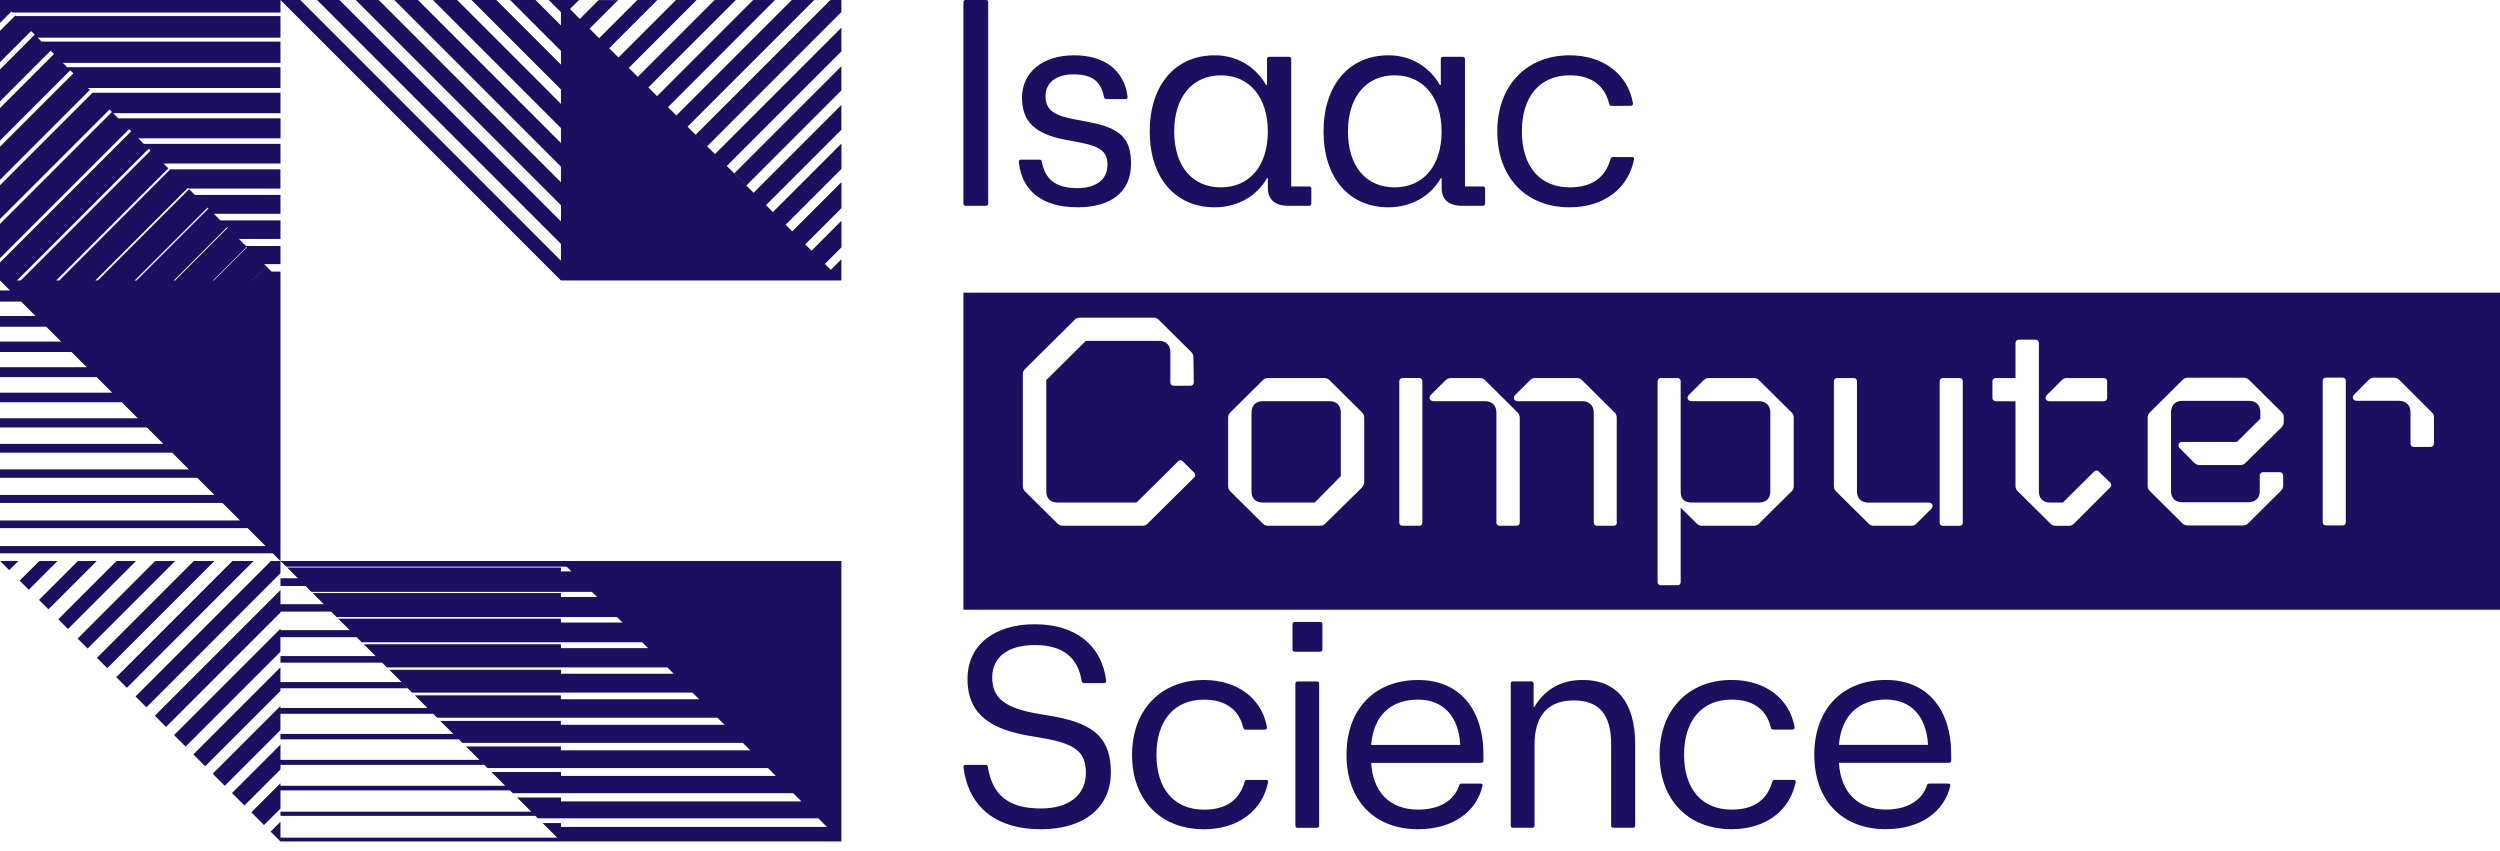
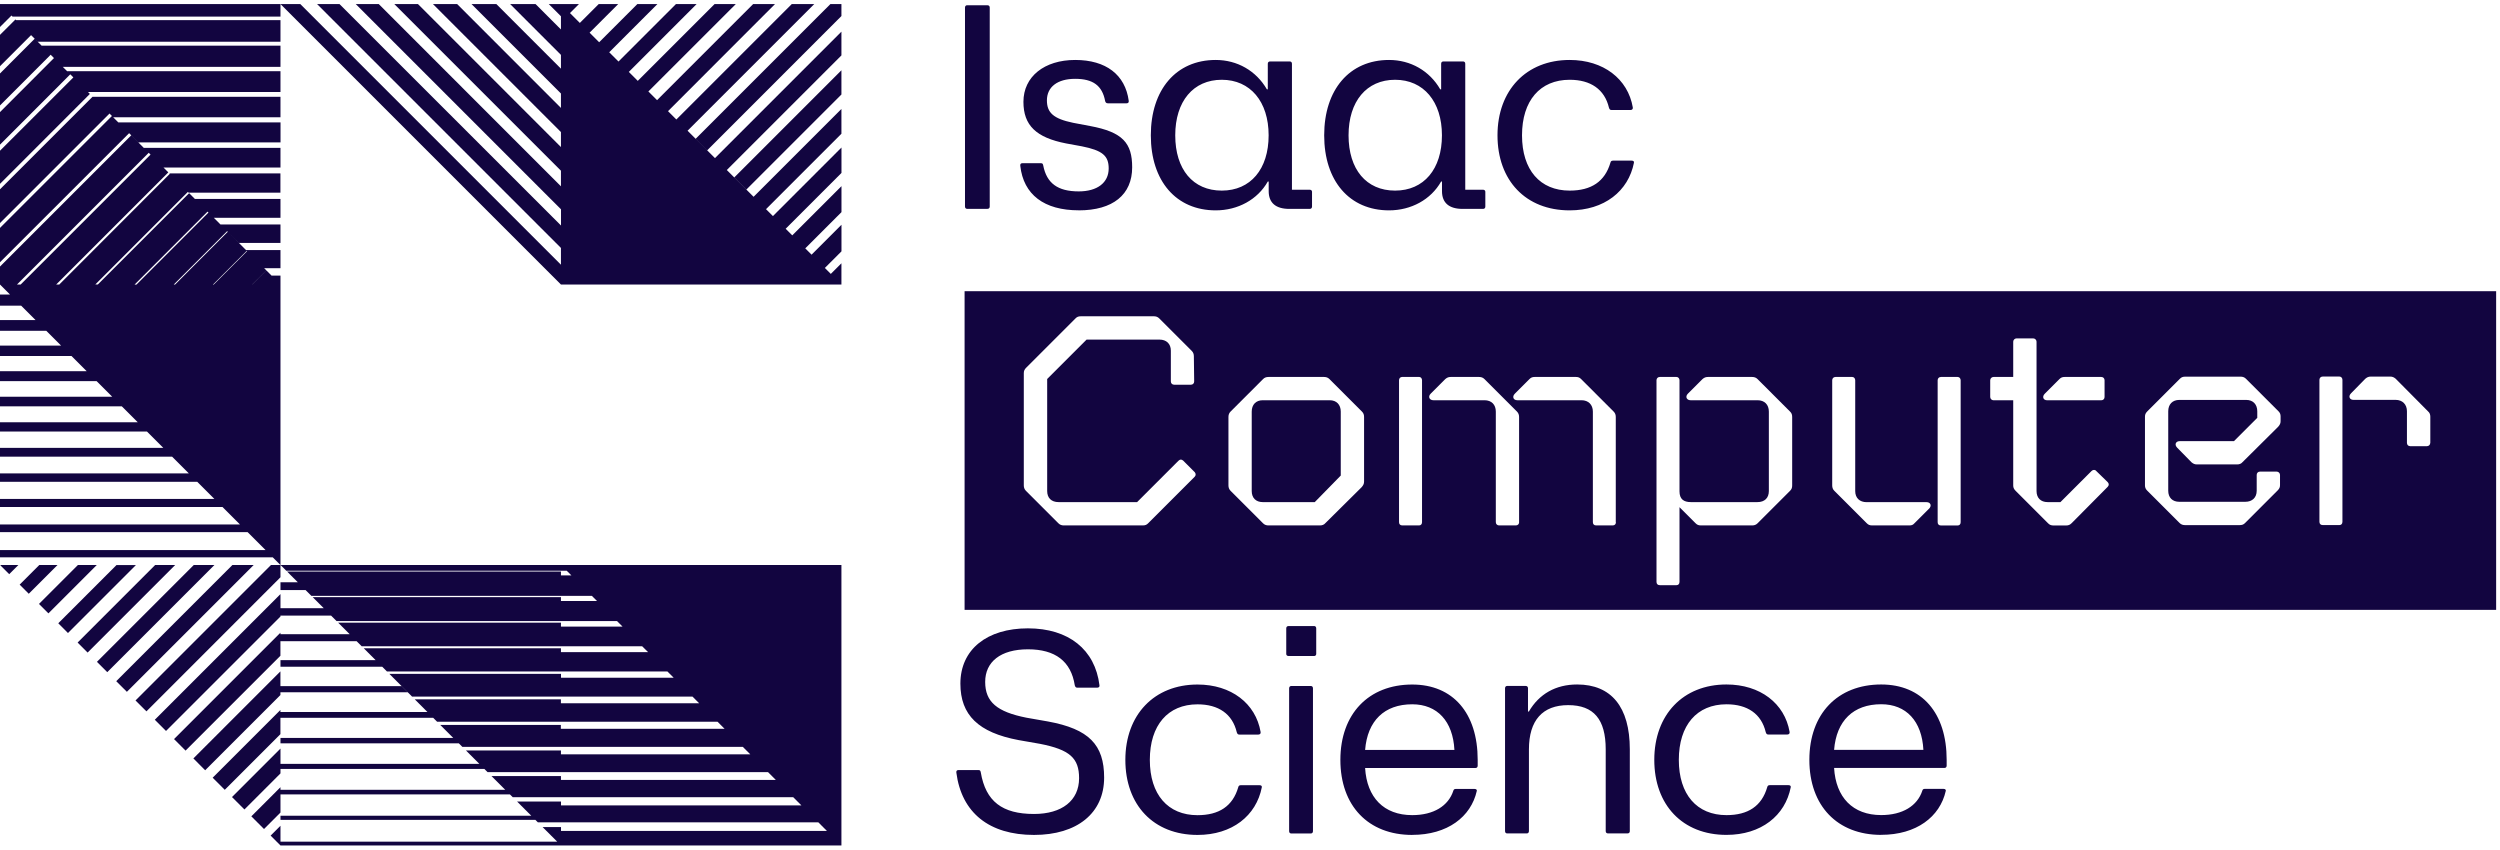
- <svg xmlns="http://www.w3.org/2000/svg" width="238px" height="81px" viewBox="0 0 238 81" version="1.1">
-   <g id="Page-1" stroke="none" stroke-width="1" fill="none" fill-rule="evenodd">
-     <g id="Group-2" fill="#1C0F5F" fill-rule="nonzero">
-       <path d="M126.59,38.193 L120.198,38.193 C119.542,38.193 119.142,38.615 119.142,39.27 L119.142,46.796 C119.142,47.446 119.542,47.843 120.198,47.843 L125.163,47.843 L127.646,45.326 L127.646,39.27 C127.646,38.62 127.245,38.193 126.59,38.193 L126.59,38.193 Z" id="Path" />
-       <path d="M91.717,27.863 L91.717,58.049 L238,58.049 L238,27.863 L91.717,27.863 Z M194.893,37.573 L196.29,36.188 C196.435,36.044 196.575,35.989 196.775,35.989 L200.284,35.989 C200.484,35.989 200.6,36.133 200.6,36.302 L200.6,37.885 C200.6,38.054 200.484,38.198 200.284,38.198 L195.119,38.198 C194.748,38.198 194.603,37.861 194.888,37.578 L194.893,37.573 Z M113.696,45.441 L109.246,49.853 C109.106,49.997 108.961,50.052 108.73,50.052 L101.197,50.052 C100.997,50.052 100.827,49.997 100.682,49.853 L97.573,46.771 C97.433,46.632 97.373,46.458 97.373,46.26 L97.373,35.622 C97.373,35.394 97.458,35.255 97.603,35.111 L102.314,30.44 C102.454,30.296 102.599,30.241 102.829,30.241 L109.792,30.241 C109.992,30.241 110.162,30.296 110.307,30.44 L113.415,33.522 C113.561,33.666 113.616,33.835 113.616,34.034 L113.646,36.411 C113.646,36.61 113.506,36.724 113.33,36.724 L111.734,36.724 C111.564,36.724 111.418,36.61 111.418,36.411 L111.418,33.497 C111.418,32.847 110.993,32.45 110.332,32.45 L103.37,32.45 L99.606,36.183 L99.606,46.796 C99.606,47.446 100.006,47.843 100.692,47.843 L108.195,47.843 L112.134,43.936 C112.279,43.793 112.419,43.768 112.59,43.907 L113.701,45.009 C113.816,45.148 113.816,45.321 113.701,45.431 L113.696,45.441 Z M129.873,45.892 C129.873,46.121 129.788,46.26 129.643,46.428 L126.189,49.824 C126.044,49.992 125.874,50.052 125.649,50.052 L120.743,50.052 C120.543,50.052 120.373,49.997 120.228,49.853 L117.119,46.771 C116.979,46.632 116.919,46.458 116.919,46.26 L116.919,39.782 C116.919,39.583 116.974,39.414 117.119,39.27 L120.228,36.188 C120.368,36.044 120.543,35.989 120.743,35.989 L126.049,35.989 C126.249,35.989 126.42,36.044 126.565,36.188 L129.673,39.27 C129.813,39.414 129.873,39.553 129.873,39.782 L129.873,45.892 L129.873,45.892 Z M135.409,49.739 C135.409,49.938 135.294,50.052 135.124,50.052 L133.527,50.052 C133.327,50.052 133.212,49.938 133.212,49.739 L133.212,36.297 C133.212,36.128 133.327,35.984 133.527,35.984 L135.124,35.984 C135.294,35.984 135.409,36.128 135.409,36.297 L135.409,49.739 Z M144.684,49.739 C144.684,49.938 144.544,50.052 144.369,50.052 L142.772,50.052 C142.602,50.052 142.457,49.938 142.457,49.739 L142.457,39.27 C142.457,38.62 142.056,38.193 141.371,38.193 L136.49,38.193 C136.12,38.193 135.95,37.856 136.235,37.573 L137.632,36.188 C137.802,36.044 137.947,35.989 138.147,35.989 L140.855,35.989 C141.055,35.989 141.226,36.044 141.371,36.188 L144.479,39.27 C144.619,39.414 144.679,39.583 144.679,39.782 L144.679,49.739 L144.684,49.739 Z M153.929,49.739 C153.929,49.938 153.814,50.052 153.614,50.052 L152.042,50.052 C151.842,50.052 151.727,49.938 151.727,49.739 L151.727,39.27 C151.727,38.62 151.301,38.193 150.641,38.193 L144.504,38.193 C144.134,38.193 143.989,37.856 144.274,37.573 L145.67,36.188 C145.815,36.044 145.956,35.989 146.156,35.989 L150.12,35.989 C150.32,35.989 150.46,36.044 150.606,36.188 L153.714,39.27 C153.859,39.414 153.914,39.583 153.914,39.782 L153.914,49.739 L153.929,49.739 Z M170.762,46.26 C170.762,46.488 170.707,46.627 170.562,46.771 L167.454,49.853 C167.309,49.997 167.138,50.052 166.938,50.052 L162.058,50.052 C161.828,50.052 161.688,49.997 161.542,49.853 L160.001,48.325 L160.001,55.398 C160.001,55.597 159.886,55.711 159.715,55.711 L158.119,55.711 C157.919,55.711 157.803,55.597 157.803,55.398 L157.803,36.302 C157.803,36.133 157.919,35.989 158.119,35.989 L159.715,35.989 C159.886,35.989 160.001,36.133 160.001,36.302 L160.001,46.825 C160.001,47.56 160.401,47.843 161.087,47.843 L167.449,47.843 C168.135,47.843 168.535,47.446 168.535,46.796 L168.535,39.27 C168.535,38.62 168.135,38.193 167.449,38.193 L161.057,38.193 C160.687,38.193 160.516,37.856 160.802,37.573 L162.198,36.188 C162.368,36.044 162.514,35.989 162.714,35.989 L166.938,35.989 C167.138,35.989 167.309,36.044 167.454,36.188 L170.562,39.27 C170.707,39.414 170.762,39.553 170.762,39.782 L170.762,46.26 L170.762,46.26 Z M183.832,48.468 L182.435,49.853 C182.29,50.022 182.15,50.052 181.919,50.052 L178.411,50.052 C178.18,50.052 178.04,49.997 177.895,49.853 L174.787,46.771 C174.642,46.632 174.587,46.458 174.587,46.26 L174.587,36.302 C174.587,36.133 174.702,35.989 174.902,35.989 L176.499,35.989 C176.669,35.989 176.784,36.133 176.784,36.302 L176.784,46.801 C176.784,47.451 177.209,47.848 177.87,47.848 L183.606,47.848 C183.977,47.848 184.122,48.186 183.837,48.468 L183.832,48.468 Z M186.855,49.744 C186.855,49.943 186.74,50.057 186.569,50.057 L184.973,50.057 C184.773,50.057 184.657,49.943 184.657,49.744 L184.657,36.302 C184.657,36.133 184.773,35.989 184.973,35.989 L186.569,35.989 C186.74,35.989 186.855,36.133 186.855,36.302 L186.855,49.744 Z M200.89,46.404 L197.466,49.829 C197.296,49.997 197.151,50.057 196.926,50.057 L195.729,50.057 C195.499,50.057 195.359,50.002 195.214,49.858 L192.105,46.776 C191.935,46.607 191.875,46.463 191.875,46.265 L191.875,38.198 L189.993,38.198 C189.823,38.198 189.678,38.059 189.678,37.885 L189.678,36.302 C189.678,36.133 189.818,35.989 189.993,35.989 L191.875,35.989 L191.875,32.649 C191.875,32.48 192.02,32.336 192.191,32.336 L193.787,32.336 C193.957,32.336 194.103,32.48 194.103,32.649 L194.103,46.796 C194.103,47.446 194.503,47.843 195.159,47.843 L196.385,47.843 L199.353,44.899 C199.498,44.756 199.694,44.756 199.809,44.899 L200.895,45.947 C201.035,46.091 201.035,46.26 200.895,46.399 L200.89,46.404 Z M217.413,40.169 C217.413,40.367 217.358,40.506 217.183,40.705 L213.789,44.046 C213.649,44.214 213.474,44.274 213.248,44.274 L209.424,44.274 C209.224,44.274 209.084,44.219 208.909,44.075 L207.537,42.691 C207.252,42.408 207.392,42.07 207.767,42.07 L212.958,42.07 L215.185,39.861 L215.185,39.241 C215.185,38.59 214.785,38.163 214.129,38.163 L207.737,38.163 C207.082,38.163 206.681,38.585 206.681,39.241 L206.681,46.766 C206.681,47.416 207.082,47.813 207.737,47.813 L214.044,47.813 C214.7,47.813 215.13,47.416 215.13,46.766 L215.13,45.267 C215.13,45.098 215.245,44.954 215.446,44.954 L217.042,44.954 C217.213,44.954 217.358,45.098 217.358,45.267 L217.358,46.23 C217.358,46.428 217.303,46.567 217.127,46.741 L214.019,49.824 C213.879,49.968 213.734,50.022 213.504,50.022 L208.283,50.022 C208.083,50.022 207.913,49.968 207.767,49.824 L204.659,46.741 C204.519,46.597 204.459,46.458 204.459,46.26 L204.459,39.752 C204.459,39.553 204.514,39.414 204.689,39.241 L207.797,36.158 C207.938,36.014 208.083,35.96 208.313,35.96 L213.589,35.96 C213.789,35.96 213.959,36.014 214.104,36.158 L217.213,39.241 C217.353,39.38 217.413,39.524 217.413,39.722 L217.413,40.174 L217.413,40.169 Z M223.319,49.704 C223.319,49.903 223.204,50.017 223.034,50.017 L221.437,50.017 C221.237,50.017 221.122,49.903 221.122,49.704 L221.122,36.262 C221.122,36.094 221.237,35.95 221.437,35.95 L223.034,35.95 C223.204,35.95 223.319,36.094 223.319,36.262 L223.319,49.704 Z M231.708,42.234 C231.708,42.403 231.568,42.547 231.393,42.547 L229.796,42.547 C229.596,42.547 229.481,42.408 229.481,42.234 L229.481,39.236 C229.481,38.585 229.05,38.159 228.395,38.159 L224.37,38.159 C224,38.159 223.855,37.821 224.14,37.538 L225.512,36.153 C225.682,36.009 225.827,35.955 226.027,35.955 L227.884,35.955 C228.084,35.955 228.224,36.009 228.4,36.153 L231.483,39.236 C231.653,39.375 231.713,39.548 231.713,39.747 L231.713,42.239 L231.708,42.234 Z" id="Shape" />
-       <path d="M175.067,70.91 C175.286,68.162 176.889,66.597 179.541,66.597 C181.915,66.597 183.407,68.192 183.547,70.91 L175.067,70.91 Z M179.541,78.936 C182.885,78.936 185.119,77.233 185.672,74.787 C185.701,74.678 185.617,74.594 185.453,74.594 L183.686,74.594 C183.547,74.594 183.467,74.648 183.437,74.787 C182.969,76.188 181.586,77.07 179.541,77.07 C176.834,77.07 175.232,75.391 175.067,72.618 L185.537,72.618 C185.676,72.618 185.756,72.534 185.756,72.4 L185.756,71.851 C185.756,67.424 183.407,64.731 179.541,64.731 C175.396,64.731 172.719,67.508 172.719,71.851 C172.719,76.193 175.371,78.941 179.541,78.941 M164.846,78.941 C168.136,78.941 170.425,77.129 170.952,74.436 C170.977,74.297 170.867,74.242 170.733,74.242 L168.967,74.242 C168.827,74.242 168.748,74.297 168.718,74.436 C168.195,76.223 166.896,77.075 164.851,77.075 C162.035,77.075 160.323,75.124 160.323,71.851 C160.323,68.578 162.035,66.602 164.851,66.602 C166.842,66.602 168.165,67.508 168.578,69.241 C168.633,69.405 168.688,69.459 168.827,69.459 L170.624,69.459 C170.763,69.459 170.872,69.375 170.843,69.212 C170.375,66.518 168.051,64.731 164.846,64.731 C160.731,64.731 157.994,67.588 157.994,71.851 C157.994,76.114 160.676,78.941 164.846,78.941 M144.021,78.803 L145.897,78.803 C146.007,78.803 146.091,78.719 146.091,78.585 L146.091,70.861 C146.091,68.113 147.39,66.682 149.818,66.682 C152.247,66.682 153.381,68.028 153.381,70.861 L153.381,78.585 C153.381,78.724 153.466,78.803 153.6,78.803 L155.451,78.803 C155.591,78.803 155.67,78.719 155.67,78.585 L155.67,70.861 C155.67,66.845 153.904,64.731 150.669,64.731 C148.624,64.731 147.052,65.637 146.086,67.286 L146.002,67.286 L146.002,65.087 C146.002,64.949 145.917,64.869 145.783,64.869 L144.016,64.869 C143.907,64.869 143.822,64.953 143.822,65.087 L143.822,78.585 C143.822,78.724 143.907,78.803 144.016,78.803 M130.536,70.915 C130.755,68.167 132.357,66.602 135.009,66.602 C137.383,66.602 138.876,68.197 139.015,70.915 L130.536,70.915 Z M135.009,78.941 C138.353,78.941 140.587,77.238 141.14,74.792 C141.17,74.683 141.085,74.599 140.921,74.599 L139.154,74.599 C139.015,74.599 138.935,74.653 138.906,74.792 C138.438,76.193 137.054,77.075 135.009,77.075 C132.302,77.075 130.7,75.396 130.536,72.623 L141.005,72.623 C141.145,72.623 141.224,72.539 141.224,72.405 L141.224,71.856 C141.224,67.429 138.876,64.736 135.009,64.736 C130.864,64.736 128.187,67.513 128.187,71.856 C128.187,76.198 130.839,78.946 135.009,78.946 M123.047,61.849 C123.047,61.958 123.131,62.042 123.265,62.042 L125.699,62.042 C125.808,62.042 125.893,61.958 125.893,61.849 L125.893,59.428 C125.893,59.289 125.808,59.21 125.699,59.21 L123.265,59.21 C123.126,59.21 123.047,59.294 123.047,59.428 L123.047,61.849 Z M123.514,78.808 L125.39,78.808 C125.5,78.808 125.584,78.724 125.584,78.59 L125.584,65.092 C125.584,64.953 125.5,64.874 125.39,64.874 L123.514,64.874 C123.405,64.874 123.32,64.958 123.32,65.092 L123.32,78.59 C123.32,78.728 123.405,78.808 123.514,78.808 M114.622,78.946 C117.906,78.946 120.2,77.134 120.728,74.44 C120.753,74.302 120.643,74.247 120.504,74.247 L118.737,74.247 C118.598,74.247 118.518,74.302 118.488,74.44 C117.966,76.228 116.667,77.08 114.622,77.08 C111.805,77.08 110.094,75.129 110.094,71.856 C110.094,68.583 111.805,66.607 114.622,66.607 C116.612,66.607 117.936,67.513 118.349,69.246 C118.404,69.41 118.459,69.464 118.598,69.464 L120.394,69.464 C120.534,69.464 120.643,69.38 120.613,69.217 C120.145,66.523 117.822,64.736 114.622,64.736 C110.507,64.736 107.77,67.593 107.77,71.856 C107.77,76.119 110.447,78.946 114.622,78.946 M99.096,78.946 C103.187,78.946 105.754,76.887 105.754,73.529 C105.754,70.425 104.316,68.939 100.425,68.226 L98.38,67.87 C95.588,67.32 94.458,66.384 94.458,64.488 C94.458,62.592 95.921,61.408 98.519,61.408 C101.117,61.408 102.609,62.537 102.968,64.815 C103.022,65.008 103.107,65.033 103.217,65.033 L105.093,65.033 C105.232,65.033 105.341,64.949 105.311,64.815 C104.898,61.433 102.386,59.428 98.514,59.428 C94.643,59.428 92.105,61.408 92.105,64.651 C92.105,67.617 93.817,69.271 97.628,69.984 L99.673,70.341 C102.49,70.89 103.376,71.687 103.376,73.584 C103.376,75.698 101.749,76.966 99.096,76.966 C96.086,76.966 94.508,75.782 94.04,73.034 C94.016,72.871 93.956,72.816 93.822,72.816 L91.916,72.816 C91.776,72.816 91.697,72.901 91.722,73.064 C92.219,76.857 94.842,78.946 99.096,78.946" id="Shape" />
-       <path d="M149.43,19.737 C152.736,19.737 155.037,17.891 155.567,15.148 C155.592,15.007 155.482,14.951 155.347,14.951 L153.571,14.951 C153.431,14.951 153.351,15.007 153.321,15.148 C152.791,16.968 151.491,17.836 149.435,17.836 C146.604,17.836 144.883,15.849 144.883,12.516 C144.883,9.183 146.604,7.171 149.435,7.171 C151.436,7.171 152.766,8.093 153.181,9.858 C153.236,10.025 153.291,10.08 153.431,10.08 L155.237,10.08 C155.377,10.08 155.487,9.994 155.457,9.828 C154.987,7.085 152.651,5.264 149.43,5.264 C145.293,5.264 142.542,8.174 142.542,12.516 C142.542,16.857 145.233,19.737 149.43,19.737 M128.326,12.516 C128.326,9.243 130.047,7.171 132.768,7.171 C135.489,7.171 137.24,9.268 137.24,12.516 C137.24,15.763 135.519,17.836 132.768,17.836 C130.017,17.836 128.326,15.793 128.326,12.516 M132.188,19.737 C134.299,19.737 136.185,18.703 137.16,16.963 L137.245,16.963 L137.245,17.886 C137.245,19.005 137.91,19.595 139.216,19.595 L141.162,19.595 C141.302,19.595 141.382,19.51 141.382,19.374 L141.382,17.946 C141.382,17.836 141.297,17.75 141.162,17.75 L139.466,17.75 L139.466,5.627 C139.466,5.486 139.381,5.406 139.246,5.406 L137.385,5.406 C137.245,5.406 137.165,5.491 137.165,5.627 L137.165,8.093 L137.08,8.093 C136.054,6.303 134.249,5.264 132.193,5.264 C128.416,5.264 126.001,8.119 126.001,12.516 C126.001,16.913 128.416,19.737 132.193,19.737 M111.785,12.516 C111.785,9.243 113.506,7.171 116.227,7.171 C118.948,7.171 120.698,9.268 120.698,12.516 C120.698,15.763 118.978,17.836 116.227,17.836 C113.476,17.836 111.785,15.793 111.785,12.516 M115.646,19.737 C117.757,19.737 119.643,18.703 120.618,16.963 L120.703,16.963 L120.703,17.886 C120.703,19.005 121.369,19.595 122.674,19.595 L124.62,19.595 C124.76,19.595 124.84,19.51 124.84,19.374 L124.84,17.946 C124.84,17.836 124.755,17.75 124.62,17.75 L122.924,17.75 L122.924,5.627 C122.924,5.486 122.839,5.406 122.704,5.406 L120.844,5.406 C120.703,5.406 120.618,5.491 120.618,5.627 L120.618,8.093 L120.533,8.093 C119.508,6.303 117.702,5.264 115.646,5.264 C111.87,5.264 109.454,8.119 109.454,12.516 C109.454,16.913 111.87,19.737 115.646,19.737 M102.566,19.737 C105.843,19.737 107.673,18.224 107.673,15.592 C107.673,13.267 106.783,12.203 103.647,11.618 L102.036,11.31 C100.15,10.917 99.535,10.332 99.535,9.152 C99.535,7.866 100.536,7.08 102.231,7.08 C103.927,7.08 104.812,7.725 105.092,9.208 C105.117,9.319 105.177,9.435 105.342,9.435 L107.148,9.435 C107.288,9.435 107.373,9.349 107.343,9.183 C107.008,6.691 105.177,5.264 102.236,5.264 C99.295,5.264 97.294,6.863 97.294,9.293 C97.294,11.563 98.515,12.738 101.376,13.297 L102.876,13.575 C104.822,13.968 105.432,14.472 105.432,15.703 C105.432,17.074 104.347,17.911 102.571,17.911 C100.571,17.911 99.515,17.13 99.185,15.42 C99.155,15.279 99.13,15.198 98.965,15.198 L97.189,15.198 C97.049,15.198 96.969,15.284 96.994,15.45 C97.299,18.224 99.27,19.732 102.576,19.732 M91.912,19.59 L93.858,19.59 C93.998,19.59 94.078,19.505 94.078,19.368 L94.078,0.222 C94.078,0.081 93.993,-1.64984557e-14 93.858,-1.64984557e-14 L91.912,-1.64984557e-14 C91.802,-1.64984557e-14 91.717,0.086 91.717,0.222 L91.717,19.368 C91.717,19.51 91.802,19.59 91.912,19.59" id="Shape" />
-       <path d="M18.409,71.82 L19.532,72.948 L26.696,65.783 L26.696,65.524 L38.809,65.524 L38.22,64.935 L26.696,64.935 L26.696,63.533 L18.404,71.825 L18.409,71.82 Z M0.065,53.405 L0.035,53.435 L0.878,54.278 L1.751,53.405 L0.065,53.405 Z M3.742,53.405 L1.871,55.276 L2.739,56.144 L5.478,53.405 L3.737,53.405 L3.742,53.405 Z M7.419,53.405 L3.712,57.112 L4.61,58.01 L9.215,53.405 L7.419,53.405 L7.419,53.405 Z M11.095,53.405 L5.548,58.953 L6.471,59.881 L12.941,53.41 L11.09,53.41 L11.095,53.405 Z M14.772,53.405 L7.389,60.789 L8.341,61.742 L16.678,53.405 L14.767,53.405 L14.772,53.405 Z M18.449,53.405 L9.23,62.625 L10.212,63.608 L20.415,53.405 L18.449,53.405 Z M22.126,53.405 L11.065,64.466 L12.078,65.479 L24.151,53.405 L22.131,53.405 L22.126,53.405 Z M53.412,53.405 L25.798,53.405 L12.901,66.302 L13.939,67.34 L26.701,54.572 L26.701,53.4 L27.25,53.949 L53.402,53.949 C53.402,53.949 53.402,53.949 53.402,53.949 L53.95,53.949 L54.399,54.398 L53.402,54.398 L53.402,54.029 L27.329,54.029 L28.352,55.051 L26.701,55.051 L26.701,55.79 L29.09,55.79 L29.644,56.344 L53.402,56.344 C53.402,56.344 56.345,56.344 56.345,56.344 L56.834,56.832 L53.402,56.832 L53.402,56.463 L29.764,56.463 L30.822,57.521 L26.701,57.521 L26.701,56.174 L14.737,68.138 L15.805,69.206 L26.701,58.309 L26.701,58.224 L31.52,58.224 L32.039,58.743 L53.402,58.743 C53.402,58.743 58.74,58.743 58.74,58.743 L59.264,59.267 L53.402,59.267 L53.402,58.898 L32.194,58.898 L33.286,59.991 L26.696,59.991 L26.696,59.851 L16.568,69.979 L17.666,71.077 L26.696,62.046 L26.696,60.659 L33.95,60.659 L34.434,61.143 L53.402,61.143 C53.402,61.143 61.134,61.143 61.134,61.143 L61.698,61.702 L53.402,61.702 L53.402,61.333 L34.628,61.333 L35.756,62.46 L26.701,62.46 L26.701,63.089 L36.384,63.089 L36.833,63.538 L53.407,63.538 C53.407,63.538 63.534,63.538 63.534,63.538 L64.133,64.137 L53.407,64.137 L53.407,63.768 L37.063,63.768 L39.228,65.933 L53.402,65.933 C53.402,65.933 65.924,65.933 65.924,65.933 L66.557,66.567 L53.397,66.567 L53.397,66.197 L39.487,66.197 L40.69,67.4 L26.696,67.4 L26.696,67.205 L20.245,73.656 L21.398,74.809 L26.696,69.51 L26.696,67.954 L41.239,67.954 L41.613,68.328 L53.392,68.328 C53.392,68.328 68.308,68.328 68.308,68.328 L68.982,69.001 L53.392,69.001 L53.392,68.632 L41.912,68.632 L43.149,69.869 L26.701,69.869 L26.701,70.383 L43.678,70.383 L44.017,70.723 L53.402,70.723 C53.402,70.723 70.718,70.723 70.718,70.723 L71.427,71.431 L53.402,71.431 L53.402,71.062 L44.357,71.062 C44.357,71.062 45.634,72.339 45.634,72.339 L26.701,72.339 L26.701,70.882 L22.086,75.497 L23.268,76.68 L26.701,73.247 L26.701,72.818 L46.108,72.818 L46.412,73.122 L53.402,73.122 C53.402,73.122 73.113,73.122 73.113,73.122 L73.856,73.866 L53.402,73.866 L53.402,73.497 L46.786,73.497 L48.098,74.809 L26.701,74.809 L26.701,74.559 L23.927,77.333 L25.134,78.541 L26.701,76.974 L26.701,75.243 L48.542,75.243 L48.812,75.512 L53.407,75.512 C53.407,75.512 75.513,75.512 75.513,75.512 L76.296,76.296 L53.407,76.296 L53.407,75.926 L49.226,75.926 L50.573,77.273 L26.701,77.273 L26.701,77.673 L50.972,77.673 L51.206,77.907 L53.407,77.907 C53.407,77.907 77.907,77.907 77.907,77.907 L78.725,78.725 L53.407,78.725 L53.407,78.356 L51.655,78.356 L53.042,79.743 L26.701,79.743 L26.701,78.231 L25.763,79.169 L26.701,80.107 L80.102,80.107 L80.102,53.405 L53.402,53.405 L53.412,53.405 Z M6.32556338e-16,44.684 L6.32556338e-16,45.487 L18.778,45.487 L17.975,44.684 L6.32556338e-16,44.684 Z M-2.55622082e-16,34.955 L-2.55622082e-16,35.903 L9.2,35.903 L8.252,34.955 L-2.55622082e-16,34.955 Z M1.88467128e-16,32.52 L1.88467128e-16,33.508 L6.805,33.508 L5.817,32.52 L1.88467128e-16,32.52 Z M1.88467128e-16,30.085 L1.88467128e-16,31.108 L4.41,31.108 L3.387,30.085 L1.88467128e-16,30.085 Z M-3.35774768e-17,27.655 L-3.35774768e-17,28.713 L2.011,28.713 L0.953,27.655 L-3.35774768e-17,27.655 Z M25.853,25.854 L26.701,26.702 L26.701,25.854 L25.853,25.854 Z M79.095,25.695 L80.102,26.702 L80.102,24.682 L79.095,25.69 L79.095,25.695 Z M77.259,23.859 L78.526,25.126 L80.107,23.544 L80.107,21.015 L77.259,23.864 L77.259,23.859 Z M23.488,23.494 L23.523,23.529 L20.345,26.707 L20.275,26.707 L23.488,23.494 Z M19.756,19.762 L19.846,19.852 L12.991,26.707 L12.812,26.707 L19.756,19.762 Z M6.32556338e-16,24.991 L6.32556338e-16,26.702 L10.681,37.384 L6.32556338e-16,37.384 L6.32556338e-16,38.297 L11.594,38.297 L13.56,40.263 L13.116,39.819 L6.32556338e-16,39.819 L6.32556338e-16,40.697 L13.989,40.697 L15.546,42.254 L6.32556338e-16,42.254 L6.32556338e-16,43.092 L16.384,43.092 L20.41,47.118 L6.32556338e-16,47.118 L6.32556338e-16,47.882 L21.178,47.882 L22.844,49.548 L6.32556338e-16,49.548 L6.32556338e-16,50.277 L23.573,50.277 L25.279,51.983 L6.32556338e-16,51.983 L6.32556338e-16,52.676 L25.967,52.676 L26.701,53.41 L26.701,26.702 L25.359,25.36 L24.017,26.702 L24.007,26.702 L25.354,25.355 L25.144,25.146 L26.701,25.146 L26.701,23.42 L23.418,23.42 L21.682,21.683 L16.668,26.702 L16.543,26.702 L21.622,21.623 L21.682,21.683 L22.75,22.746 L26.701,22.746 L26.701,20.985 L20.988,20.985 L20.355,20.351 L26.701,20.351 L26.701,18.555 L18.554,18.555 L18.005,18.006 L9.314,26.697 L9.075,26.697 L17.885,17.886 L17.955,17.956 L26.696,17.956 L26.696,16.12 L16.119,16.12 L16.164,16.165 L5.642,26.702 L5.348,26.702 L16.024,16.025 L14.333,14.334 L1.966,26.702 L1.616,26.702 L14.159,14.159 L14.333,14.334 L15.56,15.566 L26.701,15.566 L26.701,13.695 L13.69,13.695 L13.166,13.172 L12.492,12.498 L6.32556338e-16,24.991 Z M6.32556338e-16,17.637 L6.32556338e-16,20.85 L10.427,10.423 L10.656,10.657 L6.32556338e-16,21.314 L6.32556338e-16,24.582 L12.293,12.293 L12.497,12.498 L13.171,13.172 L26.706,13.172 L26.706,11.266 L11.26,11.266 L10.771,10.777 L26.701,10.777 L26.701,8.831 L8.825,8.831 L8.815,8.821 L6.32556338e-16,17.637 Z M6.396,6.396 L6.695,6.696 L6.985,6.985 L6.32556338e-16,13.965 L6.32556338e-16,17.118 L8.556,8.557 L8.376,8.377 L26.701,8.377 L26.701,6.396 L6.396,6.396 Z M69.905,16.504 L71.057,17.657 L80.102,8.611 L80.102,6.306 L69.905,16.504 Z M3.961,3.961 L4.824,4.825 L5.139,5.144 L6.32556338e-16,10.288 L6.32556338e-16,13.386 L6.69,6.691 L5.977,5.982 L26.701,5.982 L26.701,3.961 L3.961,3.961 Z M1.88467128e-16,6.611 L1.88467128e-16,9.654 L4.824,4.825 L3.303,3.303 L1.88467128e-16,6.611 Z M1.532,1.532 L2.963,2.964 L3.592,3.587 L26.701,3.587 L26.701,1.532 L1.532,1.532 Z M-3.35774768e-17,2.934 L-3.35774768e-17,5.917 L2.958,2.959 L1.532,1.532 L1.472,1.467 L-3.35774768e-17,2.934 Z M-4.16915824e-15,2.185 L1.093,1.093 L-4.16915824e-15,0 L-4.16915824e-15,2.185 Z M56.999,0 L55.198,1.801 L56.126,2.729 L58.849,0.005 L56.999,0.005 L56.999,0 Z M71.701,0 L62.551,9.15 L61.723,8.322 L70.05,0 L68.029,0 L60.715,7.314 L59.862,6.461 L66.318,0 L64.352,0 L58.879,5.473 L57.996,4.59 L62.586,0 L60.675,0 L57.038,3.637 L56.126,2.724 L54.26,0.858 L55.118,0 L52.239,0 L53.402,1.162 L53.402,2.42 L50.982,0 L48.562,0 L53.402,4.84 L53.402,6.152 L47.25,0 L44.885,0 L53.402,8.517 L53.402,9.889 L43.518,0 L41.214,0 L53.402,12.189 L53.402,13.616 L39.787,0 L37.537,0 L53.402,15.866 L53.402,17.353 L36.055,0 L33.865,0 L53.407,19.543 L53.407,21.085 L32.318,0 L30.183,0 L53.402,23.22 L53.402,24.817 L28.587,0 L-1.1438005e-15,0 L1.192,1.192 L26.701,1.192 L26.701,0 L53.402,26.702 L80.102,26.702 L79.095,25.695 L77.259,23.859 L76.66,23.26 L80.107,19.812 L80.107,17.338 L75.423,22.023 L74.794,21.394 L80.107,16.08 L80.107,13.661 L73.582,20.186 L72.923,19.528 L80.102,12.348 L80.102,9.988 L71.741,18.35 L69.192,15.801 L80.102,4.889 L80.102,2.629 L68.064,14.668 L68.688,15.292 L66.228,12.832 L64.392,10.996 L63.594,10.198 L73.781,0 L71.701,0 Z M75.378,0 L64.387,10.991 L65.455,12.059 L77.518,0 L75.383,0 L75.378,0 Z M79.055,0 L66.228,12.827 L67.326,13.925 L80.102,1.143 L80.102,0 L79.055,0 Z" id="Shape" />
-     </g>
-   </g>
+ <svg xmlns="http://www.w3.org/2000/svg" width="309" height="105" viewBox="0 0 309 105" fill="none">
+   <path d="M164.351 49.469H156.08C155.231 49.469 154.713 50.019 154.713 50.874V60.694C154.713 61.542 155.231 62.061 156.08 62.061H162.505L165.718 58.777V50.874C165.718 50.026 165.2 49.469 164.351 49.469Z" fill="#120540" />
+   <path d="M119.223 35.989V75.378H308.523V35.989H119.223ZM252.74 48.659L254.547 46.852C254.735 46.664 254.916 46.593 255.175 46.593H259.716C259.975 46.593 260.124 46.781 260.124 47.001V49.067C260.124 49.287 259.975 49.475 259.716 49.475H253.031C252.552 49.475 252.364 49.035 252.733 48.665L252.74 48.659ZM147.665 58.925L141.906 64.684C141.725 64.872 141.537 64.943 141.239 64.943H131.491C131.232 64.943 131.011 64.872 130.824 64.684L126.801 60.661C126.62 60.48 126.542 60.253 126.542 59.994V46.113C126.542 45.815 126.652 45.634 126.84 45.446L132.935 39.351C133.117 39.163 133.304 39.092 133.602 39.092H142.612C142.871 39.092 143.092 39.163 143.279 39.351L147.302 43.373C147.49 43.561 147.561 43.782 147.561 44.041L147.6 47.143C147.6 47.402 147.418 47.551 147.192 47.551H145.125C144.905 47.551 144.717 47.402 144.717 47.143V43.341C144.717 42.492 144.167 41.974 143.312 41.974H134.302L129.431 46.845V60.694C129.431 61.542 129.949 62.06 130.837 62.06H140.546L145.644 56.963C145.832 56.775 146.013 56.743 146.233 56.924L147.671 58.362C147.82 58.543 147.82 58.77 147.671 58.913L147.665 58.925ZM168.599 59.515C168.599 59.813 168.489 59.994 168.301 60.215L163.832 64.645C163.644 64.865 163.424 64.943 163.132 64.943H156.785C156.526 64.943 156.305 64.872 156.118 64.684L152.095 60.661C151.914 60.48 151.836 60.253 151.836 59.994V51.541C151.836 51.282 151.907 51.062 152.095 50.874L156.118 46.852C156.299 46.664 156.526 46.593 156.785 46.593H163.651C163.91 46.593 164.13 46.664 164.318 46.852L168.34 50.874C168.522 51.062 168.599 51.243 168.599 51.541V59.515ZM175.763 64.535C175.763 64.794 175.614 64.943 175.394 64.943H173.328C173.069 64.943 172.92 64.794 172.92 64.535V46.994C172.92 46.774 173.069 46.586 173.328 46.586H175.394C175.614 46.586 175.763 46.774 175.763 46.994V64.535ZM187.766 64.535C187.766 64.794 187.584 64.943 187.358 64.943H185.291C185.071 64.943 184.883 64.794 184.883 64.535V50.874C184.883 50.026 184.365 49.469 183.478 49.469H177.162C176.683 49.469 176.463 49.028 176.832 48.659L178.639 46.852C178.859 46.664 179.047 46.593 179.306 46.593H182.811C183.07 46.593 183.29 46.664 183.478 46.852L187.5 50.874C187.682 51.062 187.759 51.282 187.759 51.541V64.535H187.766ZM199.729 64.535C199.729 64.794 199.58 64.943 199.321 64.943H197.287C197.028 64.943 196.879 64.794 196.879 64.535V50.874C196.879 50.026 196.329 49.469 195.474 49.469H187.533C187.053 49.469 186.865 49.028 187.235 48.659L189.042 46.852C189.23 46.664 189.411 46.593 189.67 46.593H194.8C195.059 46.593 195.241 46.664 195.428 46.852L199.451 50.874C199.639 51.062 199.71 51.282 199.71 51.541V64.535H199.729ZM221.513 59.994C221.513 60.292 221.441 60.474 221.254 60.661L217.231 64.684C217.043 64.872 216.823 64.943 216.564 64.943H210.249C209.951 64.943 209.769 64.872 209.581 64.684L207.586 62.689V71.919C207.586 72.178 207.437 72.327 207.217 72.327H205.151C204.892 72.327 204.743 72.178 204.743 71.919V47.001C204.743 46.781 204.892 46.593 205.151 46.593H207.217C207.437 46.593 207.586 46.781 207.586 47.001V60.733C207.586 61.691 208.105 62.06 208.992 62.06H217.225C218.112 62.06 218.63 61.542 218.63 60.694V50.874C218.63 50.026 218.112 49.469 217.225 49.469H208.953C208.474 49.469 208.254 49.028 208.623 48.659L210.43 46.852C210.65 46.664 210.838 46.593 211.097 46.593H216.564C216.823 46.593 217.043 46.664 217.231 46.852L221.254 50.874C221.441 51.062 221.513 51.243 221.513 51.541V59.994ZM238.425 62.877L236.618 64.684C236.43 64.904 236.249 64.943 235.951 64.943H231.41C231.112 64.943 230.931 64.872 230.743 64.684L226.72 60.661C226.533 60.48 226.461 60.253 226.461 59.994V47.001C226.461 46.781 226.61 46.593 226.869 46.593H228.936C229.156 46.593 229.305 46.781 229.305 47.001V60.7C229.305 61.549 229.855 62.067 230.71 62.067H238.133C238.613 62.067 238.801 62.507 238.431 62.877H238.425ZM242.337 64.541C242.337 64.8 242.188 64.949 241.968 64.949H239.902C239.643 64.949 239.494 64.8 239.494 64.541V47.001C239.494 46.781 239.643 46.593 239.902 46.593H241.968C242.188 46.593 242.337 46.781 242.337 47.001V64.541ZM260.5 60.182L256.069 64.651C255.849 64.872 255.661 64.949 255.37 64.949H253.822C253.524 64.949 253.342 64.878 253.154 64.69L249.132 60.668C248.912 60.448 248.834 60.26 248.834 60.001V49.475H246.399C246.178 49.475 245.99 49.294 245.99 49.067V47.001C245.99 46.781 246.172 46.593 246.399 46.593H248.834V42.233C248.834 42.013 249.022 41.825 249.242 41.825H251.308C251.529 41.825 251.716 42.013 251.716 42.233V60.694C251.716 61.542 252.235 62.06 253.083 62.06H254.67L258.511 58.219C258.699 58.032 258.952 58.032 259.101 58.219L260.506 59.586C260.688 59.774 260.688 59.994 260.506 60.176L260.5 60.182ZM281.881 52.047C281.881 52.306 281.81 52.487 281.583 52.746L277.192 57.105C277.01 57.326 276.784 57.403 276.492 57.403H271.544C271.284 57.403 271.103 57.332 270.876 57.144L269.102 55.337C268.732 54.968 268.914 54.527 269.4 54.527H276.117L278.999 51.645V50.835C278.999 49.987 278.481 49.43 277.632 49.43H269.361C268.512 49.43 267.994 49.98 267.994 50.835V60.655C267.994 61.504 268.512 62.022 269.361 62.022H277.522C278.371 62.022 278.928 61.504 278.928 60.655V58.699C278.928 58.478 279.077 58.291 279.336 58.291H281.402C281.622 58.291 281.81 58.478 281.81 58.699V59.955C281.81 60.215 281.739 60.396 281.512 60.623L277.49 64.645C277.308 64.833 277.121 64.904 276.823 64.904H270.067C269.808 64.904 269.587 64.833 269.4 64.645L265.377 60.623C265.196 60.435 265.118 60.253 265.118 59.994V51.502C265.118 51.243 265.189 51.062 265.416 50.835L269.438 46.813C269.62 46.625 269.808 46.554 270.106 46.554H276.933C277.192 46.554 277.412 46.625 277.6 46.813L281.622 50.835C281.804 51.017 281.881 51.205 281.881 51.464V52.053V52.047ZM289.525 64.49C289.525 64.749 289.376 64.898 289.155 64.898H287.089C286.83 64.898 286.681 64.749 286.681 64.49V46.949C286.681 46.729 286.83 46.541 287.089 46.541H289.155C289.376 46.541 289.525 46.729 289.525 46.949V64.49ZM300.381 54.741C300.381 54.961 300.199 55.149 299.973 55.149H297.906C297.647 55.149 297.498 54.968 297.498 54.741V50.829C297.498 49.98 296.941 49.423 296.093 49.423H290.885C290.406 49.423 290.218 48.983 290.587 48.614L292.362 46.806C292.582 46.619 292.77 46.547 293.029 46.547H295.432C295.691 46.547 295.872 46.619 296.099 46.806L300.089 50.829C300.309 51.01 300.387 51.237 300.387 51.496V54.748L300.381 54.741Z" fill="#120540" />
+   <path d="M226.694 92.685C226.979 89.09 229.065 87.044 232.517 87.044C235.607 87.044 237.55 89.129 237.731 92.685H226.694ZM232.517 103.185C236.87 103.185 239.778 100.957 240.497 97.757C240.536 97.615 240.426 97.504 240.212 97.504H237.913C237.731 97.504 237.628 97.576 237.589 97.757C236.98 99.59 235.179 100.743 232.517 100.743C228.993 100.743 226.908 98.547 226.694 94.92H240.322C240.504 94.92 240.607 94.81 240.607 94.635V93.916C240.607 88.125 237.55 84.602 232.517 84.602C227.121 84.602 223.637 88.235 223.637 93.916C223.637 99.597 227.089 103.192 232.517 103.192M213.389 103.192C217.671 103.192 220.651 100.821 221.337 97.297C221.369 97.116 221.227 97.045 221.052 97.045H218.753C218.571 97.045 218.468 97.116 218.429 97.297C217.749 99.635 216.058 100.75 213.396 100.75C209.73 100.75 207.502 98.198 207.502 93.916C207.502 89.635 209.73 87.05 213.396 87.05C215.987 87.05 217.71 88.235 218.247 90.502C218.319 90.716 218.39 90.787 218.571 90.787H220.91C221.091 90.787 221.233 90.677 221.195 90.464C220.586 86.94 217.561 84.602 213.389 84.602C208.033 84.602 204.47 88.339 204.47 93.916C204.47 99.493 207.961 103.192 213.389 103.192ZM186.282 103.01H188.724C188.866 103.01 188.976 102.9 188.976 102.725V92.621C188.976 89.026 190.667 87.154 193.828 87.154C196.989 87.154 198.466 88.915 198.466 92.621V102.725C198.466 102.907 198.576 103.01 198.751 103.01H201.16C201.342 103.01 201.445 102.9 201.445 102.725V92.621C201.445 87.367 199.146 84.602 194.936 84.602C192.273 84.602 190.227 85.787 188.97 87.944H188.86V85.068C188.86 84.887 188.75 84.783 188.575 84.783H186.275C186.133 84.783 186.023 84.893 186.023 85.068V102.725C186.023 102.907 186.133 103.01 186.275 103.01M168.728 92.692C169.013 89.097 171.099 87.05 174.551 87.05C177.641 87.05 179.584 89.136 179.766 92.692H168.728ZM174.551 103.192C178.904 103.192 181.812 100.963 182.531 97.763C182.57 97.621 182.46 97.511 182.246 97.511H179.947C179.766 97.511 179.662 97.582 179.623 97.763C179.014 99.597 177.214 100.75 174.551 100.75C171.028 100.75 168.942 98.554 168.728 94.927H182.357C182.538 94.927 182.642 94.816 182.642 94.641V93.922C182.642 88.132 179.584 84.608 174.551 84.608C169.156 84.608 165.671 88.242 165.671 93.922C165.671 99.603 169.123 103.198 174.551 103.198M158.98 80.832C158.98 80.974 159.09 81.084 159.265 81.084H162.432C162.575 81.084 162.685 80.974 162.685 80.832V77.664C162.685 77.483 162.575 77.379 162.432 77.379H159.265C159.084 77.379 158.98 77.49 158.98 77.664V80.832ZM159.589 103.017H162.031C162.173 103.017 162.283 102.907 162.283 102.732V85.075C162.283 84.893 162.173 84.79 162.031 84.79H159.589C159.446 84.79 159.336 84.9 159.336 85.075V102.732C159.336 102.913 159.446 103.017 159.589 103.017ZM148.014 103.198C152.289 103.198 155.275 100.827 155.961 97.304C155.994 97.122 155.851 97.051 155.67 97.051H153.371C153.189 97.051 153.086 97.122 153.047 97.304C152.367 99.642 150.676 100.756 148.014 100.756C144.348 100.756 142.119 98.204 142.119 93.922C142.119 89.641 144.348 87.056 148.014 87.056C150.605 87.056 152.328 88.242 152.865 90.509C152.937 90.723 153.008 90.794 153.189 90.794H155.527C155.709 90.794 155.851 90.684 155.812 90.47C155.204 86.946 152.179 84.608 148.014 84.608C142.657 84.608 139.094 88.346 139.094 93.922C139.094 99.499 142.579 103.198 148.014 103.198ZM127.804 103.198C133.129 103.198 136.471 100.503 136.471 96.112C136.471 92.05 134.599 90.107 129.534 89.175L126.872 88.708C123.238 87.989 121.768 86.765 121.768 84.284C121.768 81.803 123.672 80.255 127.053 80.255C130.434 80.255 132.377 81.732 132.844 84.712C132.915 84.964 133.025 84.997 133.168 84.997H135.61C135.791 84.997 135.934 84.887 135.895 84.712C135.357 80.288 132.086 77.664 127.047 77.664C122.007 77.664 118.704 80.255 118.704 84.498C118.704 88.378 120.932 90.541 125.894 91.474L128.556 91.94C132.222 92.659 133.375 93.702 133.375 96.183C133.375 98.949 131.257 100.607 127.804 100.607C123.886 100.607 121.832 99.059 121.224 95.464C121.191 95.25 121.113 95.179 120.939 95.179H118.458C118.276 95.179 118.173 95.289 118.205 95.503C118.853 100.465 122.266 103.198 127.804 103.198Z" fill="#120540" />
+   <path d="M194.009 26.001C198.29 26.001 201.27 23.631 201.957 20.107C201.989 19.925 201.846 19.854 201.672 19.854H199.372C199.191 19.854 199.087 19.925 199.048 20.107C198.362 22.445 196.678 23.559 194.015 23.559C190.349 23.559 188.121 21.007 188.121 16.726C188.121 12.444 190.349 9.86 194.015 9.86C196.606 9.86 198.329 11.045 198.867 13.312C198.938 13.526 199.009 13.597 199.191 13.597H201.529C201.71 13.597 201.853 13.487 201.814 13.273C201.205 9.75 198.18 7.411 194.009 7.411C188.652 7.411 185.09 11.149 185.09 16.726C185.09 22.303 188.574 26.001 194.009 26.001ZM166.681 16.726C166.681 12.522 168.909 9.86 172.433 9.86C175.957 9.86 178.224 12.554 178.224 16.726C178.224 20.897 175.995 23.559 172.433 23.559C168.87 23.559 166.681 20.936 166.681 16.726ZM171.681 26.001C174.415 26.001 176.857 24.673 178.12 22.439H178.23V23.624C178.23 25.062 179.092 25.82 180.782 25.82H183.302C183.483 25.82 183.587 25.71 183.587 25.535V23.702C183.587 23.559 183.477 23.449 183.302 23.449H181.106V7.878C181.106 7.696 180.996 7.593 180.821 7.593H178.411C178.23 7.593 178.126 7.703 178.126 7.878V11.045H178.016C176.688 8.746 174.35 7.411 171.688 7.411C166.798 7.411 163.669 11.078 163.669 16.726C163.669 22.374 166.798 26.001 171.688 26.001M145.26 16.726C145.26 12.522 147.489 9.86 151.012 9.86C154.536 9.86 156.803 12.554 156.803 16.726C156.803 20.897 154.575 23.559 151.012 23.559C147.45 23.559 145.26 20.936 145.26 16.726ZM150.261 26.001C152.994 26.001 155.436 24.673 156.699 22.439H156.81V23.624C156.81 25.062 157.671 25.82 159.362 25.82H161.881C162.063 25.82 162.166 25.71 162.166 25.535V23.702C162.166 23.559 162.056 23.449 161.881 23.449H159.685V7.878C159.685 7.696 159.575 7.593 159.4 7.593H156.991C156.81 7.593 156.699 7.703 156.699 7.878V11.045H156.589C155.261 8.746 152.923 7.411 150.261 7.411C145.371 7.411 142.242 11.078 142.242 16.726C142.242 22.374 145.371 26.001 150.261 26.001ZM133.323 26.001C137.565 26.001 139.936 24.058 139.936 20.677C139.936 17.691 138.783 16.324 134.722 15.573L132.636 15.178C130.194 14.672 129.398 13.921 129.398 12.405C129.398 10.754 130.693 9.743 132.889 9.743C135.085 9.743 136.231 10.572 136.594 12.477C136.626 12.619 136.704 12.768 136.918 12.768H139.256C139.437 12.768 139.547 12.658 139.509 12.444C139.075 9.244 136.704 7.411 132.895 7.411C129.087 7.411 126.496 9.465 126.496 12.587C126.496 15.502 128.076 17.011 131.781 17.73L133.724 18.086C136.244 18.591 137.034 19.239 137.034 20.819C137.034 22.581 135.629 23.657 133.329 23.657C130.738 23.657 129.372 22.652 128.944 20.457C128.905 20.275 128.873 20.172 128.659 20.172H126.36C126.178 20.172 126.075 20.282 126.107 20.495C126.502 24.058 129.054 25.995 133.336 25.995M119.526 25.813H122.046C122.227 25.813 122.331 25.703 122.331 25.528V0.934C122.331 0.753 122.221 0.649 122.046 0.649H119.526C119.384 0.649 119.273 0.759 119.273 0.934V25.528C119.273 25.71 119.384 25.813 119.526 25.813Z" fill="#120540" />
+   <path d="M23.901 93.741L25.359 95.205L34.66 85.904V85.567H50.387L49.623 84.802H34.66V82.982L23.895 93.748L23.901 93.741ZM0.084 69.833L0.045 69.872L1.14 70.967L2.274 69.833H0.084ZM4.858 69.833L2.429 72.262L3.556 73.389L7.112 69.833H4.852H4.858ZM9.632 69.833L4.819 74.646L5.985 75.812L11.964 69.833H9.632ZM14.406 69.833L7.203 77.036L8.401 78.241L16.802 69.84H14.399L14.406 69.833ZM19.179 69.833L9.593 79.42L10.83 80.657L21.654 69.833H19.173H19.179ZM23.953 69.833L11.983 81.803L13.259 83.079L26.505 69.833H23.953ZM28.727 69.833L14.367 84.194L15.682 85.508L31.357 69.833H28.733H28.727ZM69.346 69.833H33.494L16.75 86.577L18.098 87.924L34.667 71.349V69.827L35.379 70.539H69.333H70.046L70.629 71.122H69.333V70.643H35.483L36.811 71.971H34.667V72.93H37.769L38.488 73.648H69.333H73.155L73.79 74.283H69.333V73.804H38.644L40.017 75.177H34.667V73.428L19.134 88.961L20.52 90.347L34.667 76.201V76.09H40.924L41.597 76.764H69.333H76.264L76.944 77.444H69.333V76.965H41.798L43.217 78.383H34.66V78.202L21.511 91.351L22.936 92.776L34.66 81.052V79.251H44.078L44.706 79.88H69.333H79.373L80.105 80.605H69.333V80.126H44.959L46.423 81.59H34.667V82.406H47.239L47.822 82.989H69.34H82.489L83.266 83.766H69.34V83.287H48.12L50.931 86.098H69.333H85.591L86.414 86.921H69.327V86.441H51.268L52.829 88.002H34.66V87.75L26.285 96.125L27.781 97.621L34.66 90.742V88.721H53.542L54.027 89.207H69.32H88.688L89.562 90.082H69.32V89.602H54.416L56.022 91.209H34.667V91.876H56.709L57.15 92.316H69.333H91.816L92.736 93.236H69.333V92.757H57.59L59.248 94.415H34.667V92.523L28.675 98.515L30.21 100.05L34.667 95.594V95.037H59.864L60.259 95.432H69.333H94.925L95.89 96.397H69.333V95.918H60.744L62.448 97.621H34.667V97.297L31.065 100.899L32.633 102.466L34.667 100.432V98.185H63.024L63.374 98.534H69.34H98.041L99.058 99.551H69.34V99.072H63.912L65.661 100.821H34.667V101.339H66.179L66.483 101.644H69.34H101.15L102.212 102.706H69.34V102.226H67.066L68.867 104.027H34.667V102.065L33.449 103.282L34.667 104.5H104V69.833H69.333H69.346ZM0 58.511V59.554H24.381L23.338 58.511H0ZM0 45.88V47.111H11.944L10.713 45.88H0ZM0 42.719V44.002H8.835L7.553 42.719H0ZM0 39.558V40.886H5.726L4.398 39.558H0ZM0 36.404V37.777H2.61L1.237 36.404H0ZM33.566 34.066L34.667 35.167V34.066H33.566ZM102.692 33.858L104 35.167V32.543L102.692 33.852V33.858ZM100.308 31.475L101.953 33.12L104.006 31.067V27.782L100.308 31.481V31.475ZM30.495 31.002L30.541 31.047L26.415 35.173H26.324L30.495 31.002ZM25.65 26.157L25.767 26.273L16.867 35.173H16.634L25.65 26.157ZM0 32.945V35.167L13.868 49.035H0V50.22H15.053L17.605 52.772L17.029 52.196H0V53.336H18.162L20.183 55.356H0V56.445H21.272L26.499 61.672H0V62.663H27.496L29.66 64.826H0V65.772H30.605L32.821 67.987H0V68.888H33.715L34.667 69.84V35.167L32.924 33.424L31.182 35.167H31.169L32.918 33.418L32.646 33.146H34.667V30.905H30.405L28.151 28.651L21.641 35.167H21.479L28.073 28.573L28.151 28.651L29.537 30.03H34.667V27.744H27.25L26.427 26.921H34.667V24.589H24.089L23.377 23.877L12.093 35.16H11.782L23.221 23.721L23.312 23.812H34.66V21.428H20.928L20.986 21.486L7.326 35.167H6.944L20.805 21.305L18.609 19.109L2.552 35.167H2.099L18.383 18.883L18.609 19.109L20.203 20.709H34.667V18.28H17.774L17.094 17.6L16.219 16.726L0 32.945ZM0 23.397V27.569L13.538 14.031L13.836 14.336L0 28.171V32.414L15.96 16.46L16.226 16.726L17.1 17.6H34.673V15.126H14.619L13.985 14.491H34.667V11.965H11.458L11.445 11.952L0 23.397ZM8.304 8.804L8.693 9.193L9.068 9.568L0 18.63V22.724L11.109 11.609L10.875 11.375H34.667V8.804H8.304ZM90.76 21.927L92.257 23.423L104 11.68V8.687L90.76 21.927ZM5.143 5.643L6.264 6.764L6.672 7.178L0 13.856V17.879L8.686 9.186L7.76 8.266H34.667V5.643H5.143ZM0 9.082V13.034L6.264 6.764L4.288 4.788L0 9.082ZM1.989 2.489L3.848 4.348L4.664 5.157H34.667V2.489H1.989ZM0 4.309V8.182L3.841 4.341L1.989 2.489L1.911 2.404L0 4.309ZM0 3.337L1.419 1.919L0 0.5V3.337ZM74.004 0.5L71.665 2.838L72.87 4.043L76.407 0.506H74.004V0.5ZM93.092 0.5L81.213 12.379L80.138 11.304L90.948 0.5H88.325L78.829 9.996L77.722 8.888L86.103 0.5H83.551L76.445 7.606L75.299 6.459L81.258 0.5H78.777L74.055 5.222L72.87 4.037L70.447 1.614L71.561 0.5H67.824L69.333 2.009V3.642L66.192 0.5H63.05L69.333 6.783V8.487L61.347 0.5H58.276L69.333 11.557V13.338L56.502 0.5H53.509L69.333 16.324V18.177L51.657 0.5H48.735L69.333 21.098V23.028L46.812 0.5H43.968L69.34 25.872V27.873L41.96 0.5H39.188L69.333 30.645V32.718L37.115 0.5H0L1.548 2.048H34.667V0.5L69.333 35.167H104L102.692 33.858L100.308 31.475L99.531 30.697L104.006 26.221V23.009L97.924 29.091L97.108 28.275L104.006 21.376V18.235L95.534 26.707L94.679 25.852L104 16.531V13.468L93.144 24.324L89.834 21.014L104 6.848V3.914L88.37 19.543L89.18 20.353L85.987 17.16L83.603 14.776L82.567 13.74L95.793 0.5H93.092ZM97.866 0.5L83.596 14.77L84.983 16.156L100.645 0.5H97.873H97.866ZM102.64 0.5L85.987 17.153L87.412 18.578L104 1.983V0.5H102.64Z" fill="#120540" />
</svg>
